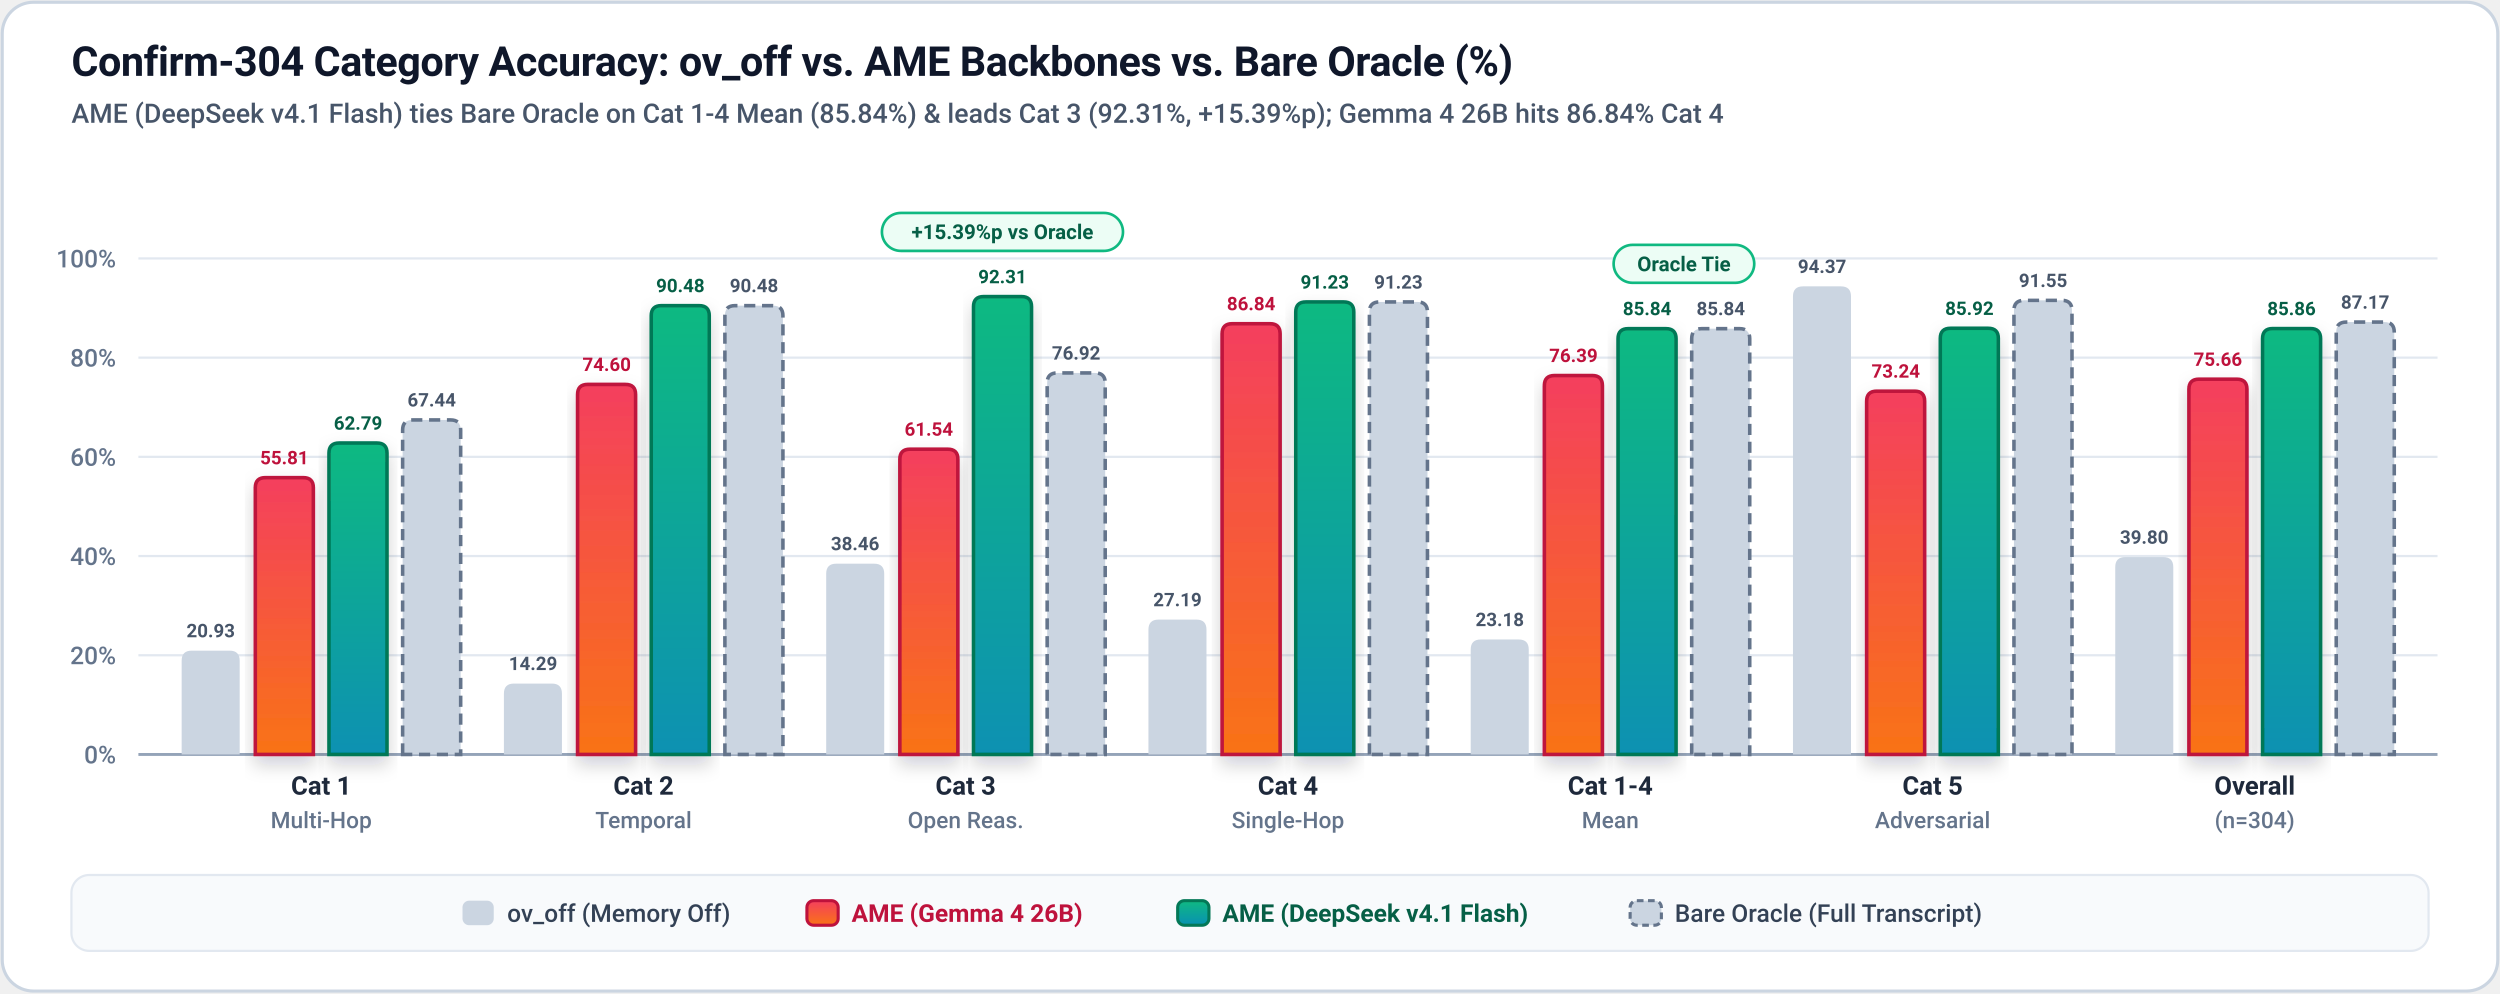
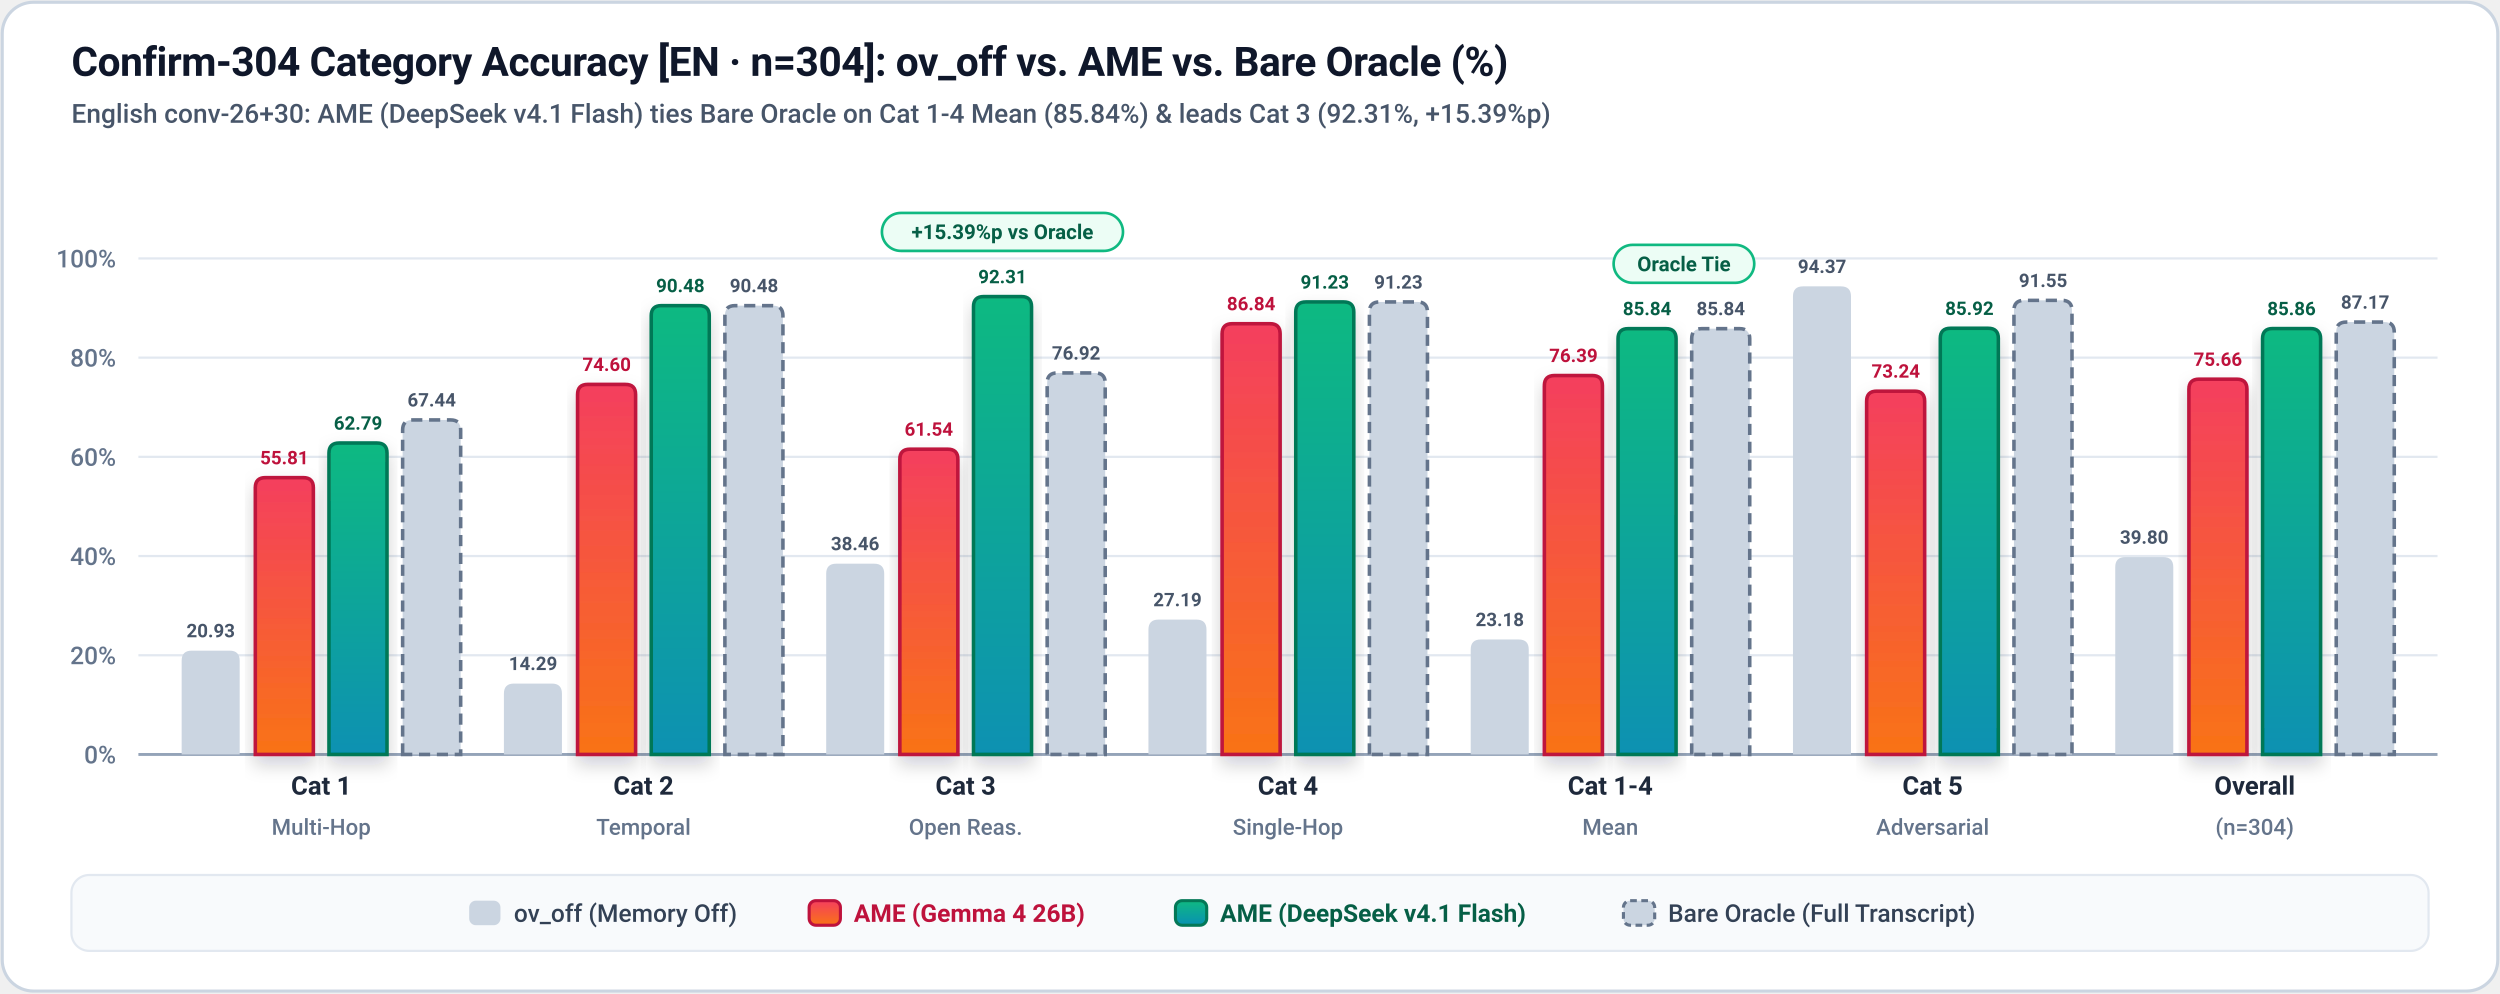
- <svg xmlns="http://www.w3.org/2000/svg" viewBox="0 0 1120 445" width="1120" height="445" role="img" aria-label="Confirm-304 Category Accuracy: ov_off vs. AME Backbones vs. Bare Oracle (%)">
+ <svg xmlns="http://www.w3.org/2000/svg" viewBox="0 0 1120 445" width="1120" height="445" role="img" aria-label="Confirm-304 Category Accuracy [EN · n=304]: ov_off vs. AME vs. Bare Oracle (%)">
  <defs>
    <linearGradient id="grad-emerald" x1="0" y1="0" x2="0" y2="1">
      <stop offset="0%" stop-color="#10b981" />
      <stop offset="100%" stop-color="#0891b2" />
    </linearGradient>
    <linearGradient id="grad-coral" x1="0" y1="0" x2="0" y2="1">
      <stop offset="0%" stop-color="#f43f5e" />
      <stop offset="100%" stop-color="#f97316" />
    </linearGradient>
    <filter id="shadow-ame" x="-18%" y="-12%" width="136%" height="132%">
      <feDropShadow dx="0" dy="4" stdDeviation="4" flood-color="#0f172a" flood-opacity="0.18" />
    </filter>
  </defs>
  <style>
    text { font-family: -apple-system, BlinkMacSystemFont, 'Segoe UI', Roboto, Helvetica, Arial, sans-serif; }
    .tabular { font-variant-numeric: tabular-nums; }
  </style>
  <rect x="1" y="1" width="1118" height="443" rx="14" fill="#ffffff" stroke="#cbd5e1" stroke-width="1.4" />
-   <text x="32" y="34" font-size="18.5" font-weight="750" fill="#0f172a" letter-spacing="-0.2">Confirm-304 Category Accuracy: ov_off vs. AME Backbones vs. Bare Oracle (%)</text>
-   <text x="32" y="55" font-size="12" font-weight="450" fill="#475569">AME (DeepSeek v4.1 Flash) ties Bare Oracle on Cat 1-4 Mean (85.84%) &amp; leads Cat 3 (92.31%, +15.39%p); Gemma 4 26B hits 86.84% Cat 4</text>
+   <text x="32" y="34" font-size="18.2" font-weight="750" fill="#0f172a" letter-spacing="-0.2">Confirm-304 Category Accuracy [EN · n=304]: ov_off vs. AME vs. Bare Oracle (%)</text>
+   <text x="32" y="55" font-size="11.8" font-weight="450" fill="#475569">English conv-26+30: AME (DeepSeek v4.1 Flash) ties Bare Oracle on Cat 1-4 Mean (85.84%) &amp; leads Cat 3 (92.31%, +15.39%p)</text>
  <line x1="62" y1="338.00" x2="1092" y2="338.00" stroke="#94a3b8" stroke-width="1.3" />
  <text x="52" y="342.00" text-anchor="end" font-size="11" font-weight="500" fill="#64748b" class="tabular">0%</text>
  <line x1="62" y1="293.56" x2="1092" y2="293.56" stroke="#e2e8f0" stroke-width="1" />
  <text x="52" y="297.56" text-anchor="end" font-size="11" font-weight="500" fill="#64748b" class="tabular">20%</text>
  <line x1="62" y1="249.11" x2="1092" y2="249.11" stroke="#e2e8f0" stroke-width="1" />
  <text x="52" y="253.11" text-anchor="end" font-size="11" font-weight="500" fill="#64748b" class="tabular">40%</text>
  <line x1="62" y1="204.67" x2="1092" y2="204.67" stroke="#e2e8f0" stroke-width="1" />
  <text x="52" y="208.67" text-anchor="end" font-size="11" font-weight="500" fill="#64748b" class="tabular">60%</text>
  <line x1="62" y1="160.22" x2="1092" y2="160.22" stroke="#e2e8f0" stroke-width="1" />
  <text x="52" y="164.22" text-anchor="end" font-size="11" font-weight="500" fill="#64748b" class="tabular">80%</text>
  <line x1="62" y1="115.78" x2="1092" y2="115.78" stroke="#e2e8f0" stroke-width="1" />
  <text x="52" y="119.78" text-anchor="end" font-size="11" font-weight="500" fill="#64748b" class="tabular">100%</text>
  <g>
    <g>
      <path d="M 81.38 338.00 L 81.38 295.99 Q 81.38 291.49 85.88 291.49 L 102.88 291.49 Q 107.38 291.49 107.38 295.99 L 107.38 338.00 Z" fill="#cbd5e1" />
      <text x="94.4" y="285.5" text-anchor="middle" font-size="8.4" font-weight="600" fill="#475569" class="tabular">20.93</text>
    </g>
    <g>
      <path d="M 114.38 338.00 L 114.38 218.48 Q 114.38 213.98 118.88 213.98 L 135.88 213.98 Q 140.38 213.98 140.38 218.48 L 140.38 338.00 Z" fill="url(#grad-coral)" stroke="#be123c" stroke-width="1.6" filter="url(#shadow-ame)" />
      <text x="127.4" y="208.0" text-anchor="middle" font-size="8.4" font-weight="750" fill="#be123c" class="tabular">55.81</text>
    </g>
    <g>
      <path d="M 147.38 338.00 L 147.38 202.97 Q 147.38 198.47 151.88 198.47 L 168.88 198.47 Q 173.38 198.47 173.38 202.97 L 173.38 338.00 Z" fill="url(#grad-emerald)" stroke="#047857" stroke-width="1.6" filter="url(#shadow-ame)" />
      <text x="160.4" y="192.5" text-anchor="middle" font-size="8.4" font-weight="750" fill="#065f46" class="tabular">62.79</text>
    </g>
    <g>
      <path d="M 180.38 338.00 L 180.38 192.63 Q 180.38 188.13 184.88 188.13 L 201.88 188.13 Q 206.38 188.13 206.38 192.63 L 206.38 338.00 Z" fill="#cbd5e1" stroke="#64748b" stroke-width="1.6" stroke-dasharray="5 3" />
      <text x="193.4" y="182.1" text-anchor="middle" font-size="8.4" font-weight="600" fill="#475569" class="tabular">67.44</text>
    </g>
    <text x="143.9" y="356" text-anchor="middle" font-size="11.5" font-weight="700" fill="#1e293b">Cat 1</text>
-     <text x="143.9" y="371" text-anchor="middle" font-size="10.2" font-weight="500" fill="#64748b">Multi-Hop</text>
+     <text x="143.9" y="374" text-anchor="middle" font-size="10.0" font-weight="500" fill="#64748b">Multi-Hop</text>
  </g>
  <g>
    <g>
      <path d="M 225.75 338.00 L 225.75 310.74 Q 225.75 306.24 230.25 306.24 L 247.25 306.24 Q 251.75 306.24 251.75 310.74 L 251.75 338.00 Z" fill="#cbd5e1" />
      <text x="238.8" y="300.2" text-anchor="middle" font-size="8.4" font-weight="600" fill="#475569" class="tabular">14.29</text>
    </g>
    <g>
      <path d="M 258.75 338.00 L 258.75 176.72 Q 258.75 172.22 263.25 172.22 L 280.25 172.22 Q 284.75 172.22 284.75 176.72 L 284.75 338.00 Z" fill="url(#grad-coral)" stroke="#be123c" stroke-width="1.6" filter="url(#shadow-ame)" />
      <text x="271.8" y="166.2" text-anchor="middle" font-size="8.4" font-weight="750" fill="#be123c" class="tabular">74.60</text>
    </g>
    <g>
      <path d="M 291.75 338.00 L 291.75 141.43 Q 291.75 136.93 296.25 136.93 L 313.25 136.93 Q 317.75 136.93 317.75 141.43 L 317.75 338.00 Z" fill="url(#grad-emerald)" stroke="#047857" stroke-width="1.6" filter="url(#shadow-ame)" />
      <text x="304.8" y="130.9" text-anchor="middle" font-size="8.4" font-weight="750" fill="#065f46" class="tabular">90.48</text>
    </g>
    <g>
      <path d="M 324.75 338.00 L 324.75 141.43 Q 324.75 136.93 329.25 136.93 L 346.25 136.93 Q 350.75 136.93 350.75 141.43 L 350.75 338.00 Z" fill="#cbd5e1" stroke="#64748b" stroke-width="1.6" stroke-dasharray="5 3" />
      <text x="337.8" y="130.9" text-anchor="middle" font-size="8.4" font-weight="600" fill="#475569" class="tabular">90.48</text>
    </g>
    <text x="288.3" y="356" text-anchor="middle" font-size="11.5" font-weight="700" fill="#1e293b">Cat 2</text>
-     <text x="288.3" y="371" text-anchor="middle" font-size="10.2" font-weight="500" fill="#64748b">Temporal</text>
+     <text x="288.3" y="374" text-anchor="middle" font-size="10.0" font-weight="500" fill="#64748b">Temporal</text>
  </g>
  <g>
    <g>
      <path d="M 370.13 338.00 L 370.13 257.03 Q 370.13 252.53 374.63 252.53 L 391.63 252.53 Q 396.13 252.53 396.13 257.03 L 396.13 338.00 Z" fill="#cbd5e1" />
      <text x="383.1" y="246.5" text-anchor="middle" font-size="8.4" font-weight="600" fill="#475569" class="tabular">38.46</text>
    </g>
    <g>
      <path d="M 403.13 338.00 L 403.13 205.74 Q 403.13 201.24 407.63 201.24 L 424.63 201.24 Q 429.13 201.24 429.13 205.74 L 429.13 338.00 Z" fill="url(#grad-coral)" stroke="#be123c" stroke-width="1.6" filter="url(#shadow-ame)" />
      <text x="416.1" y="195.2" text-anchor="middle" font-size="8.4" font-weight="750" fill="#be123c" class="tabular">61.54</text>
    </g>
    <g>
      <path d="M 436.13 338.00 L 436.13 137.37 Q 436.13 132.87 440.63 132.87 L 457.63 132.87 Q 462.13 132.87 462.13 137.37 L 462.13 338.00 Z" fill="url(#grad-emerald)" stroke="#047857" stroke-width="1.6" filter="url(#shadow-ame)" />
      <text x="449.1" y="126.9" text-anchor="middle" font-size="8.4" font-weight="750" fill="#065f46" class="tabular">92.31</text>
      <g>
        <rect x="395.1" y="95.4" width="108.0" height="17" rx="8.5" fill="#ecfdf5" stroke="#10b981" stroke-width="1.2" />
        <text x="449.1" y="107.1" text-anchor="middle" font-size="9.2" font-weight="700" fill="#065f46" class="tabular">+15.39%p vs Oracle</text>
      </g>
    </g>
    <g>
      <path d="M 469.13 338.00 L 469.13 171.57 Q 469.13 167.07 473.63 167.07 L 490.63 167.07 Q 495.13 167.07 495.13 171.57 L 495.13 338.00 Z" fill="#cbd5e1" stroke="#64748b" stroke-width="1.6" stroke-dasharray="5 3" />
      <text x="482.1" y="161.1" text-anchor="middle" font-size="8.4" font-weight="600" fill="#475569" class="tabular">76.92</text>
    </g>
    <text x="432.6" y="356" text-anchor="middle" font-size="11.5" font-weight="700" fill="#1e293b">Cat 3</text>
-     <text x="432.6" y="371" text-anchor="middle" font-size="10.2" font-weight="500" fill="#64748b">Open Reas.</text>
+     <text x="432.6" y="374" text-anchor="middle" font-size="10.0" font-weight="500" fill="#64748b">Open Reas.</text>
  </g>
  <g>
    <g>
      <path d="M 514.50 338.00 L 514.50 282.08 Q 514.50 277.58 519.00 277.58 L 536.00 277.58 Q 540.50 277.58 540.50 282.08 L 540.50 338.00 Z" fill="#cbd5e1" />
      <text x="527.5" y="271.6" text-anchor="middle" font-size="8.4" font-weight="600" fill="#475569" class="tabular">27.19</text>
    </g>
    <g>
      <path d="M 547.50 338.00 L 547.50 149.52 Q 547.50 145.02 552.00 145.02 L 569.00 145.02 Q 573.50 145.02 573.50 149.52 L 573.50 338.00 Z" fill="url(#grad-coral)" stroke="#be123c" stroke-width="1.6" filter="url(#shadow-ame)" />
      <text x="560.5" y="139.0" text-anchor="middle" font-size="8.4" font-weight="750" fill="#be123c" class="tabular">86.84</text>
    </g>
    <g>
      <path d="M 580.50 338.00 L 580.50 139.77 Q 580.50 135.27 585.00 135.27 L 602.00 135.27 Q 606.50 135.27 606.50 139.77 L 606.50 338.00 Z" fill="url(#grad-emerald)" stroke="#047857" stroke-width="1.6" filter="url(#shadow-ame)" />
      <text x="593.5" y="129.3" text-anchor="middle" font-size="8.4" font-weight="750" fill="#065f46" class="tabular">91.23</text>
    </g>
    <g>
      <path d="M 613.50 338.00 L 613.50 139.77 Q 613.50 135.27 618.00 135.27 L 635.00 135.27 Q 639.50 135.27 639.50 139.77 L 639.50 338.00 Z" fill="#cbd5e1" stroke="#64748b" stroke-width="1.6" stroke-dasharray="5 3" />
      <text x="626.5" y="129.3" text-anchor="middle" font-size="8.4" font-weight="600" fill="#475569" class="tabular">91.23</text>
    </g>
    <text x="577.0" y="356" text-anchor="middle" font-size="11.5" font-weight="700" fill="#1e293b">Cat 4</text>
-     <text x="577.0" y="371" text-anchor="middle" font-size="10.2" font-weight="500" fill="#64748b">Single-Hop</text>
+     <text x="577.0" y="374" text-anchor="middle" font-size="10.0" font-weight="500" fill="#64748b">Single-Hop</text>
  </g>
  <g>
    <g>
      <path d="M 658.88 338.00 L 658.88 290.99 Q 658.88 286.49 663.38 286.49 L 680.38 286.49 Q 684.88 286.49 684.88 290.99 L 684.88 338.00 Z" fill="#cbd5e1" />
      <text x="671.9" y="280.5" text-anchor="middle" font-size="8.4" font-weight="600" fill="#475569" class="tabular">23.18</text>
    </g>
    <g>
      <path d="M 691.88 338.00 L 691.88 172.74 Q 691.88 168.24 696.38 168.24 L 713.38 168.24 Q 717.88 168.24 717.88 172.74 L 717.88 338.00 Z" fill="url(#grad-coral)" stroke="#be123c" stroke-width="1.6" filter="url(#shadow-ame)" />
      <text x="704.9" y="162.2" text-anchor="middle" font-size="8.4" font-weight="750" fill="#be123c" class="tabular">76.39</text>
    </g>
    <g>
      <path d="M 724.88 338.00 L 724.88 151.74 Q 724.88 147.24 729.38 147.24 L 746.38 147.24 Q 750.88 147.24 750.88 151.74 L 750.88 338.00 Z" fill="url(#grad-emerald)" stroke="#047857" stroke-width="1.6" filter="url(#shadow-ame)" />
      <text x="737.9" y="141.2" text-anchor="middle" font-size="8.4" font-weight="750" fill="#065f46" class="tabular">85.84</text>
      <g>
        <rect x="722.9" y="109.7" width="63.0" height="17" rx="8.5" fill="#ecfdf5" stroke="#10b981" stroke-width="1.2" />
        <text x="754.4" y="121.5" text-anchor="middle" font-size="9.2" font-weight="700" fill="#065f46" class="tabular">Oracle Tie</text>
      </g>
    </g>
    <g>
      <path d="M 757.88 338.00 L 757.88 151.74 Q 757.88 147.24 762.38 147.24 L 779.38 147.24 Q 783.88 147.24 783.88 151.74 L 783.88 338.00 Z" fill="#cbd5e1" stroke="#64748b" stroke-width="1.6" stroke-dasharray="5 3" />
      <text x="770.9" y="141.2" text-anchor="middle" font-size="8.4" font-weight="600" fill="#475569" class="tabular">85.84</text>
    </g>
    <text x="721.4" y="356" text-anchor="middle" font-size="11.5" font-weight="700" fill="#1e293b">Cat 1-4</text>
-     <text x="721.4" y="371" text-anchor="middle" font-size="10.2" font-weight="500" fill="#64748b">Mean</text>
+     <text x="721.4" y="374" text-anchor="middle" font-size="10.0" font-weight="500" fill="#64748b">Mean</text>
  </g>
  <g>
    <g>
      <path d="M 803.25 338.00 L 803.25 132.79 Q 803.25 128.29 807.75 128.29 L 824.75 128.29 Q 829.25 128.29 829.25 132.79 L 829.25 338.00 Z" fill="#cbd5e1" />
      <text x="816.3" y="122.3" text-anchor="middle" font-size="8.4" font-weight="600" fill="#475569" class="tabular">94.37</text>
    </g>
    <g>
      <path d="M 836.25 338.00 L 836.25 179.74 Q 836.25 175.24 840.75 175.24 L 857.75 175.24 Q 862.25 175.24 862.25 179.74 L 862.25 338.00 Z" fill="url(#grad-coral)" stroke="#be123c" stroke-width="1.6" filter="url(#shadow-ame)" />
      <text x="849.3" y="169.2" text-anchor="middle" font-size="8.4" font-weight="750" fill="#be123c" class="tabular">73.24</text>
    </g>
    <g>
      <path d="M 869.25 338.00 L 869.25 151.57 Q 869.25 147.07 873.75 147.07 L 890.75 147.07 Q 895.25 147.07 895.25 151.57 L 895.25 338.00 Z" fill="url(#grad-emerald)" stroke="#047857" stroke-width="1.6" filter="url(#shadow-ame)" />
      <text x="882.3" y="141.1" text-anchor="middle" font-size="8.4" font-weight="750" fill="#065f46" class="tabular">85.92</text>
    </g>
    <g>
      <path d="M 902.25 338.00 L 902.25 139.06 Q 902.25 134.56 906.75 134.56 L 923.75 134.56 Q 928.25 134.56 928.25 139.06 L 928.25 338.00 Z" fill="#cbd5e1" stroke="#64748b" stroke-width="1.6" stroke-dasharray="5 3" />
      <text x="915.3" y="128.6" text-anchor="middle" font-size="8.4" font-weight="600" fill="#475569" class="tabular">91.55</text>
    </g>
    <text x="865.8" y="356" text-anchor="middle" font-size="11.5" font-weight="700" fill="#1e293b">Cat 5</text>
-     <text x="865.8" y="371" text-anchor="middle" font-size="10.2" font-weight="500" fill="#64748b">Adversarial</text>
+     <text x="865.8" y="374" text-anchor="middle" font-size="10.0" font-weight="500" fill="#64748b">Adversarial</text>
  </g>
  <g>
    <g>
      <path d="M 947.63 338.00 L 947.63 254.06 Q 947.63 249.56 952.13 249.56 L 969.13 249.56 Q 973.63 249.56 973.63 254.06 L 973.63 338.00 Z" fill="#cbd5e1" />
      <text x="960.6" y="243.6" text-anchor="middle" font-size="8.4" font-weight="600" fill="#475569" class="tabular">39.80</text>
    </g>
    <g>
      <path d="M 980.63 338.00 L 980.63 174.37 Q 980.63 169.87 985.13 169.87 L 1002.13 169.87 Q 1006.63 169.87 1006.63 174.37 L 1006.63 338.00 Z" fill="url(#grad-coral)" stroke="#be123c" stroke-width="1.6" filter="url(#shadow-ame)" />
      <text x="993.6" y="163.9" text-anchor="middle" font-size="8.4" font-weight="750" fill="#be123c" class="tabular">75.66</text>
    </g>
    <g>
      <path d="M 1013.63 338.00 L 1013.63 151.70 Q 1013.63 147.20 1018.13 147.20 L 1035.13 147.20 Q 1039.63 147.20 1039.63 151.70 L 1039.63 338.00 Z" fill="url(#grad-emerald)" stroke="#047857" stroke-width="1.6" filter="url(#shadow-ame)" />
      <text x="1026.6" y="141.2" text-anchor="middle" font-size="8.4" font-weight="750" fill="#065f46" class="tabular">85.86</text>
    </g>
    <g>
      <path d="M 1046.63 338.00 L 1046.63 148.79 Q 1046.63 144.29 1051.13 144.29 L 1068.13 144.29 Q 1072.63 144.29 1072.63 148.79 L 1072.63 338.00 Z" fill="#cbd5e1" stroke="#64748b" stroke-width="1.6" stroke-dasharray="5 3" />
      <text x="1059.6" y="138.3" text-anchor="middle" font-size="8.4" font-weight="600" fill="#475569" class="tabular">87.17</text>
    </g>
    <text x="1010.1" y="356" text-anchor="middle" font-size="11.5" font-weight="700" fill="#1e293b">Overall</text>
-     <text x="1010.1" y="371" text-anchor="middle" font-size="10.2" font-weight="500" fill="#64748b">(n=304)</text>
+     <text x="1010.1" y="374" text-anchor="middle" font-size="10.0" font-weight="500" fill="#64748b">(n=304)</text>
  </g>
  <g>
    <rect x="32" y="392" width="1056" height="34" rx="8" fill="#f8fafc" stroke="#e2e8f0" stroke-width="1" />
-     <rect x="207.2" y="403.5" width="14" height="11" rx="3" fill="#cbd5e1" />
-     <text x="227.2" y="413.0" font-size="11" font-weight="500" fill="#334155">ov_off (Memory Off)</text>
-     <rect x="361.5" y="403.5" width="14" height="11" rx="3" fill="url(#grad-coral)" stroke="#be123c" stroke-width="1.4" />
-     <text x="381.5" y="413.0" font-size="11" font-weight="700" fill="#be123c">AME (Gemma 4 26B)</text>
-     <rect x="527.6" y="403.5" width="14" height="11" rx="3" fill="url(#grad-emerald)" stroke="#047857" stroke-width="1.4" />
-     <text x="547.6" y="413.0" font-size="11" font-weight="700" fill="#065f46">AME (DeepSeek v4.1 Flash)</text>
-     <rect x="730.3" y="403.5" width="14" height="11" rx="3" fill="#cbd5e1" stroke="#64748b" stroke-width="1.4" stroke-dasharray="3 2" />
-     <text x="750.3" y="413.0" font-size="11" font-weight="500" fill="#334155">Bare Oracle (Full Transcript)</text>
+     <rect x="210.2" y="403.5" width="14" height="11" rx="3" fill="#cbd5e1" />
+     <text x="230.2" y="413.0" font-size="11" font-weight="500" fill="#334155">ov_off (Memory Off)</text>
+     <rect x="362.5" y="403.5" width="14" height="11" rx="3" fill="url(#grad-coral)" stroke="#be123c" stroke-width="1.4" />
+     <text x="382.5" y="413.0" font-size="11" font-weight="700" fill="#be123c">AME (Gemma 4 26B)</text>
+     <rect x="526.6" y="403.5" width="14" height="11" rx="3" fill="url(#grad-emerald)" stroke="#047857" stroke-width="1.4" />
+     <text x="546.6" y="413.0" font-size="11" font-weight="700" fill="#065f46">AME (DeepSeek v4.1 Flash)</text>
+     <rect x="727.3" y="403.5" width="14" height="11" rx="3" fill="#cbd5e1" stroke="#64748b" stroke-width="1.4" stroke-dasharray="3 2" />
+     <text x="747.3" y="413.0" font-size="11" font-weight="500" fill="#334155">Bare Oracle (Full Transcript)</text>
  </g>
</svg>
